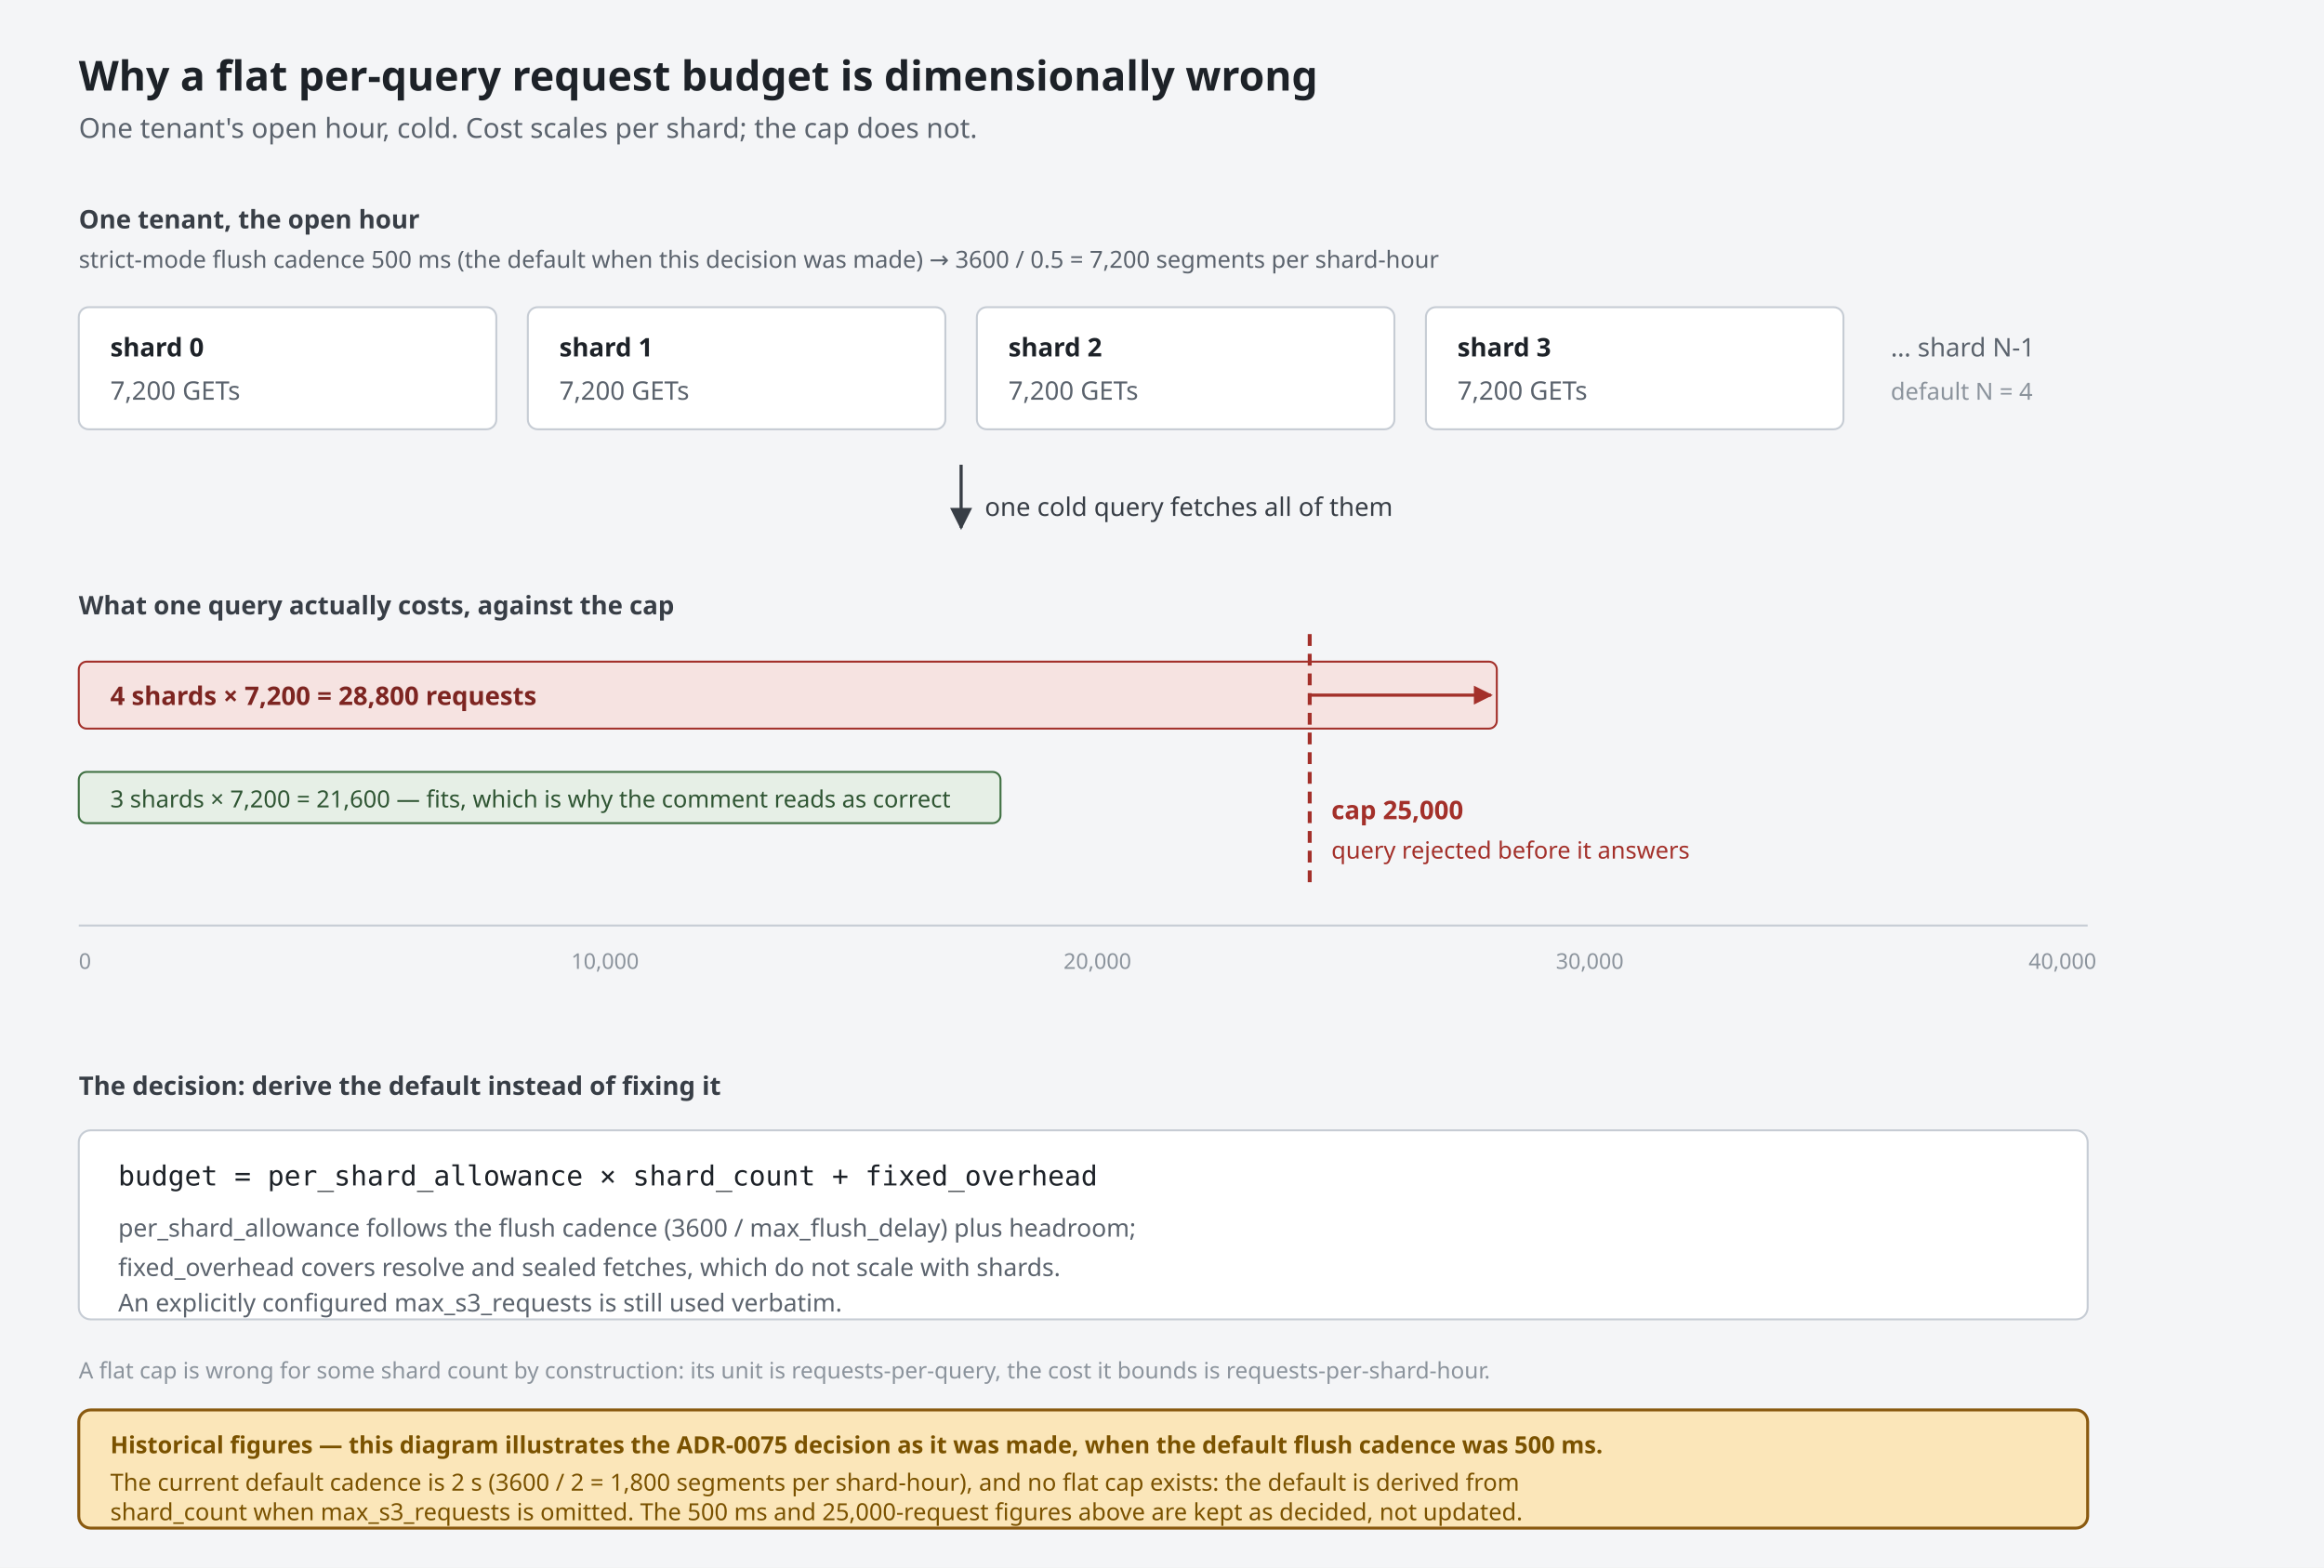
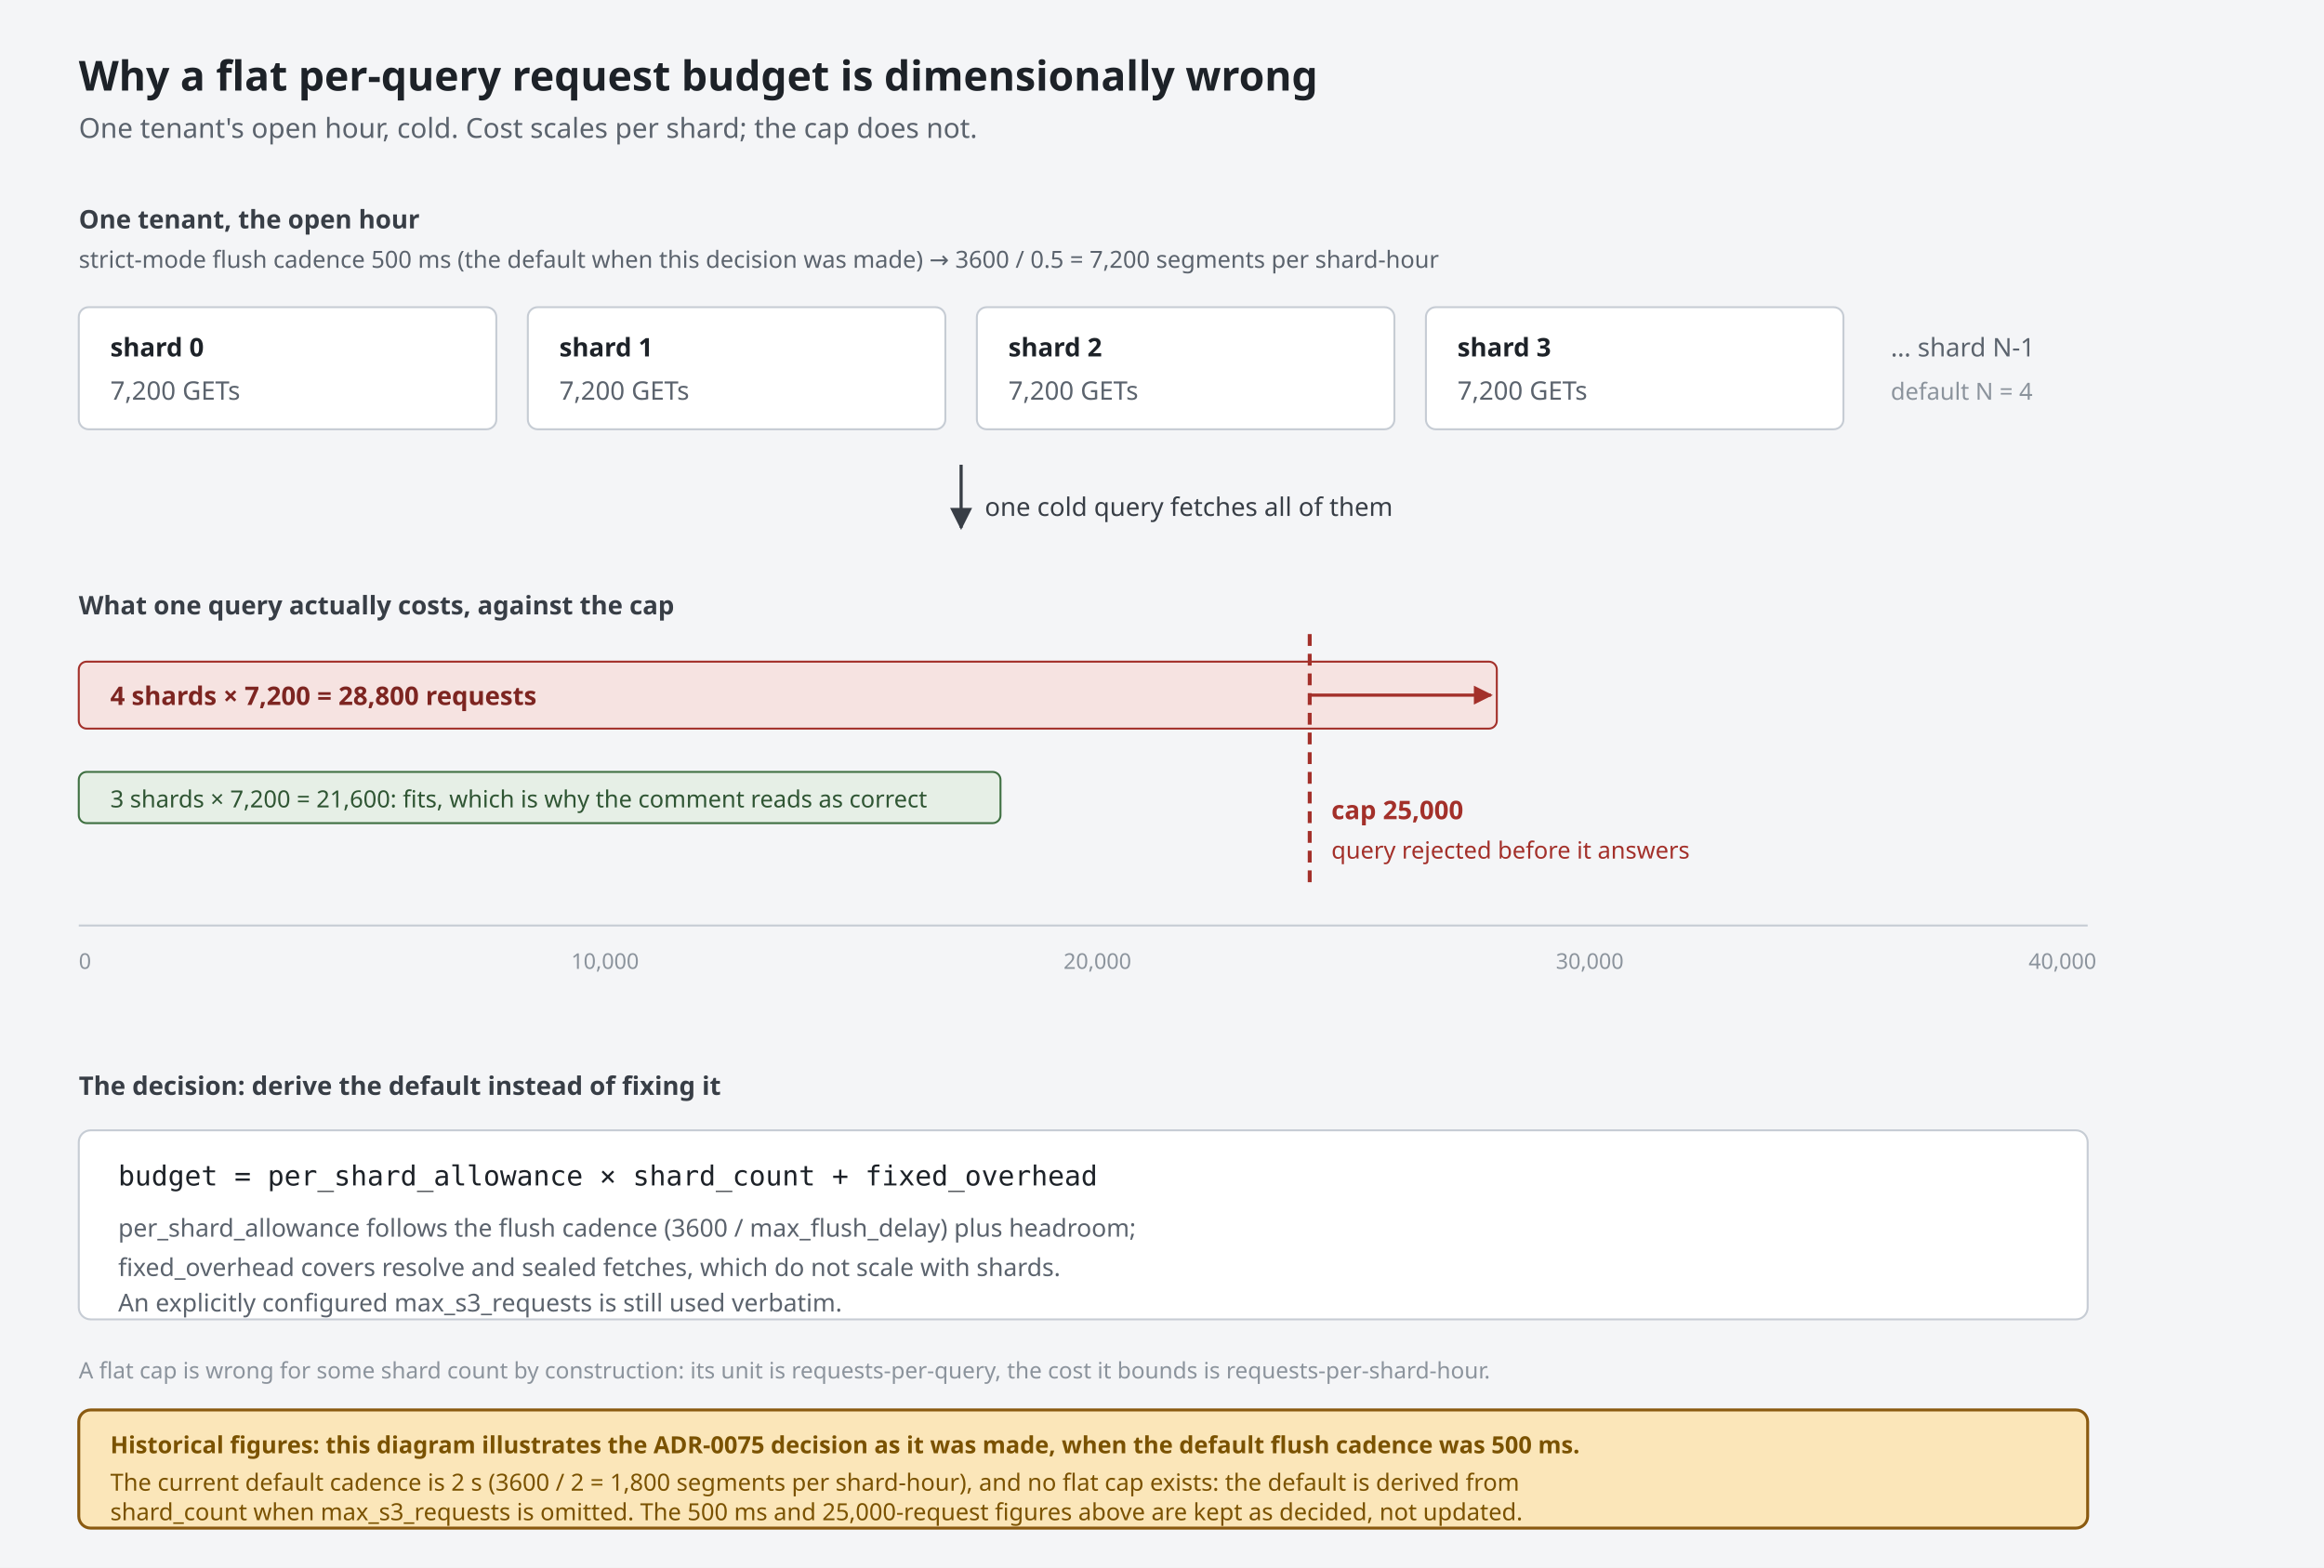
<svg xmlns="http://www.w3.org/2000/svg" width="1180" height="796" viewBox="0 0 1180 796" font-family="system-ui, sans-serif" role="img" aria-label="Query request budget: why a flat per-query request cap is dimensionally wrong. One cold query over a tenant's open hour fetches every shard's segments, so cost scales with shard count while a flat cap does not; the decision derives the default from the shard count instead.">
  <defs>
    <marker id="arrow" viewBox="0 0 10 10" refX="9" refY="5" markerWidth="7" markerHeight="7" orient="auto-start-reverse">
      <path d="M0,0 L10,5 L0,10 z" fill="#383e46" />
    </marker>
    <marker id="arrowred" viewBox="0 0 10 10" refX="9" refY="5" markerWidth="6" markerHeight="6" orient="auto-start-reverse">
      <path d="M0,0 L10,5 L0,10 z" fill="#a3302a" />
    </marker>
  </defs>
  <rect x="0" y="0" width="1180" height="796" fill="#f4f5f7" />
  <text x="40" y="46" font-size="21" font-weight="640" fill="#1d2228">Why a flat per-query request budget is dimensionally wrong</text>
  <text x="40" y="70" font-size="14" fill="#5b636d">One tenant's open hour, cold. Cost scales per shard; the cap does not.</text>
  <text x="40" y="116" font-size="13" font-weight="640" fill="#383e46">One tenant, the open hour</text>
  <text x="40" y="136" font-size="12" fill="#5b636d">strict-mode flush cadence 500 ms (the default when this decision was made) → 3600 / 0.5 = 7,200 segments per shard-hour</text>
  <g>
    <rect x="40" y="156" width="212" height="62" rx="5" fill="#fff" stroke="#c6ccd4" />
    <text x="56" y="181" font-size="13" font-weight="600" fill="#1d2228">shard 0</text>
    <text x="56" y="203" font-size="13" fill="#5b636d">7,200 GETs</text>
    <rect x="268" y="156" width="212" height="62" rx="5" fill="#fff" stroke="#c6ccd4" />
    <text x="284" y="181" font-size="13" font-weight="600" fill="#1d2228">shard 1</text>
    <text x="284" y="203" font-size="13" fill="#5b636d">7,200 GETs</text>
    <rect x="496" y="156" width="212" height="62" rx="5" fill="#fff" stroke="#c6ccd4" />
    <text x="512" y="181" font-size="13" font-weight="600" fill="#1d2228">shard 2</text>
    <text x="512" y="203" font-size="13" fill="#5b636d">7,200 GETs</text>
    <rect x="724" y="156" width="212" height="62" rx="5" fill="#fff" stroke="#c6ccd4" />
    <text x="740" y="181" font-size="13" font-weight="600" fill="#1d2228">shard 3</text>
    <text x="740" y="203" font-size="13" fill="#5b636d">7,200 GETs</text>
    <text x="960" y="181" font-size="13" fill="#5b636d">… shard N-1</text>
    <text x="960" y="203" font-size="12" fill="#8b939c">default N = 4</text>
  </g>
  <path d="M488,236 L488,268" stroke="#383e46" stroke-width="1.6" marker-end="url(#arrow)" />
  <text x="500" y="262" font-size="13" fill="#383e46">one cold query fetches all of them</text>
  <text x="40" y="312" font-size="13" font-weight="640" fill="#383e46">What one query actually costs, against the cap</text>
  <line x1="40" y1="470" x2="1060" y2="470" stroke="#c6ccd4" stroke-width="1" />
  <text x="40" y="492" font-size="11" fill="#8b939c">0</text>
  <text x="290" y="492" font-size="11" fill="#8b939c">10,000</text>
  <text x="540" y="492" font-size="11" fill="#8b939c">20,000</text>
  <text x="790" y="492" font-size="11" fill="#8b939c">30,000</text>
  <text x="1030" y="492" font-size="11" fill="#8b939c">40,000</text>
  <rect x="40" y="336" width="720" height="34" rx="4" fill="#f6e3e1" stroke="#a3302a" />
  <text x="56" y="358" font-size="13" font-weight="600" fill="#7d2521">4 shards × 7,200 = 28,800 requests</text>
  <line x1="665" y1="322" x2="665" y2="452" stroke="#a3302a" stroke-width="2" stroke-dasharray="6 4" />
  <text x="676" y="416" font-size="13" font-weight="600" fill="#a3302a">cap 25,000</text>
  <text x="676" y="436" font-size="12" fill="#a3302a">query rejected before it answers</text>
  <path d="M665,353 L757,353" stroke="#a3302a" stroke-width="1.6" marker-end="url(#arrowred)" />
  <rect x="40" y="392" width="468" height="26" rx="4" fill="#e6efe6" stroke="#3f7042" />
-   <text x="56" y="410" font-size="12" fill="#2f5533">3 shards × 7,200 = 21,600 — fits, which is why the comment reads as correct</text>
+   <text x="56" y="410" font-size="12" fill="#2f5533">3 shards × 7,200 = 21,600: fits, which is why the comment reads as correct</text>
  <text x="40" y="556" font-size="13" font-weight="640" fill="#383e46">The decision: derive the default instead of fixing it</text>
  <rect x="40" y="574" width="1020" height="96" rx="6" fill="#fff" stroke="#c6ccd4" />
  <text x="60" y="602" font-size="14" font-family="ui-monospace, Menlo, monospace" fill="#1d2228">budget = per_shard_allowance × shard_count + fixed_overhead</text>
  <text x="60" y="628" font-size="12.5" fill="#5b636d">per_shard_allowance follows the flush cadence (3600 / max_flush_delay) plus headroom;</text>
  <text x="60" y="648" font-size="12.5" fill="#5b636d">fixed_overhead covers resolve and sealed fetches, which do not scale with shards.</text>
  <text x="60" y="666" font-size="12.5" fill="#5b636d">An explicitly configured max_s3_requests is still used verbatim.</text>
  <text x="40" y="700" font-size="11.5" fill="#8b939c">A flat cap is wrong for some shard count by construction: its unit is requests-per-query, the cost it bounds is requests-per-shard-hour.</text>
  <rect x="40" y="716" width="1020" height="60" rx="6" fill="#fbe6b9" stroke="#8a5a10" stroke-width="1.5" />
-   <text x="56" y="738" font-size="12" font-weight="600" fill="#7a5200">Historical figures — this diagram illustrates the ADR-0075 decision as it was made, when the default flush cadence was 500 ms.</text>
+   <text x="56" y="738" font-size="12" font-weight="600" fill="#7a5200">Historical figures: this diagram illustrates the ADR-0075 decision as it was made, when the default flush cadence was 500 ms.</text>
  <text x="56" y="757" font-size="12" fill="#7a5200">The current default cadence is 2 s (3600 / 2 = 1,800 segments per shard-hour), and no flat cap exists: the default is derived from</text>
  <text x="56" y="772" font-size="12" fill="#7a5200">shard_count when max_s3_requests is omitted. The 500 ms and 25,000-request figures above are kept as decided, not updated.</text>
</svg>
